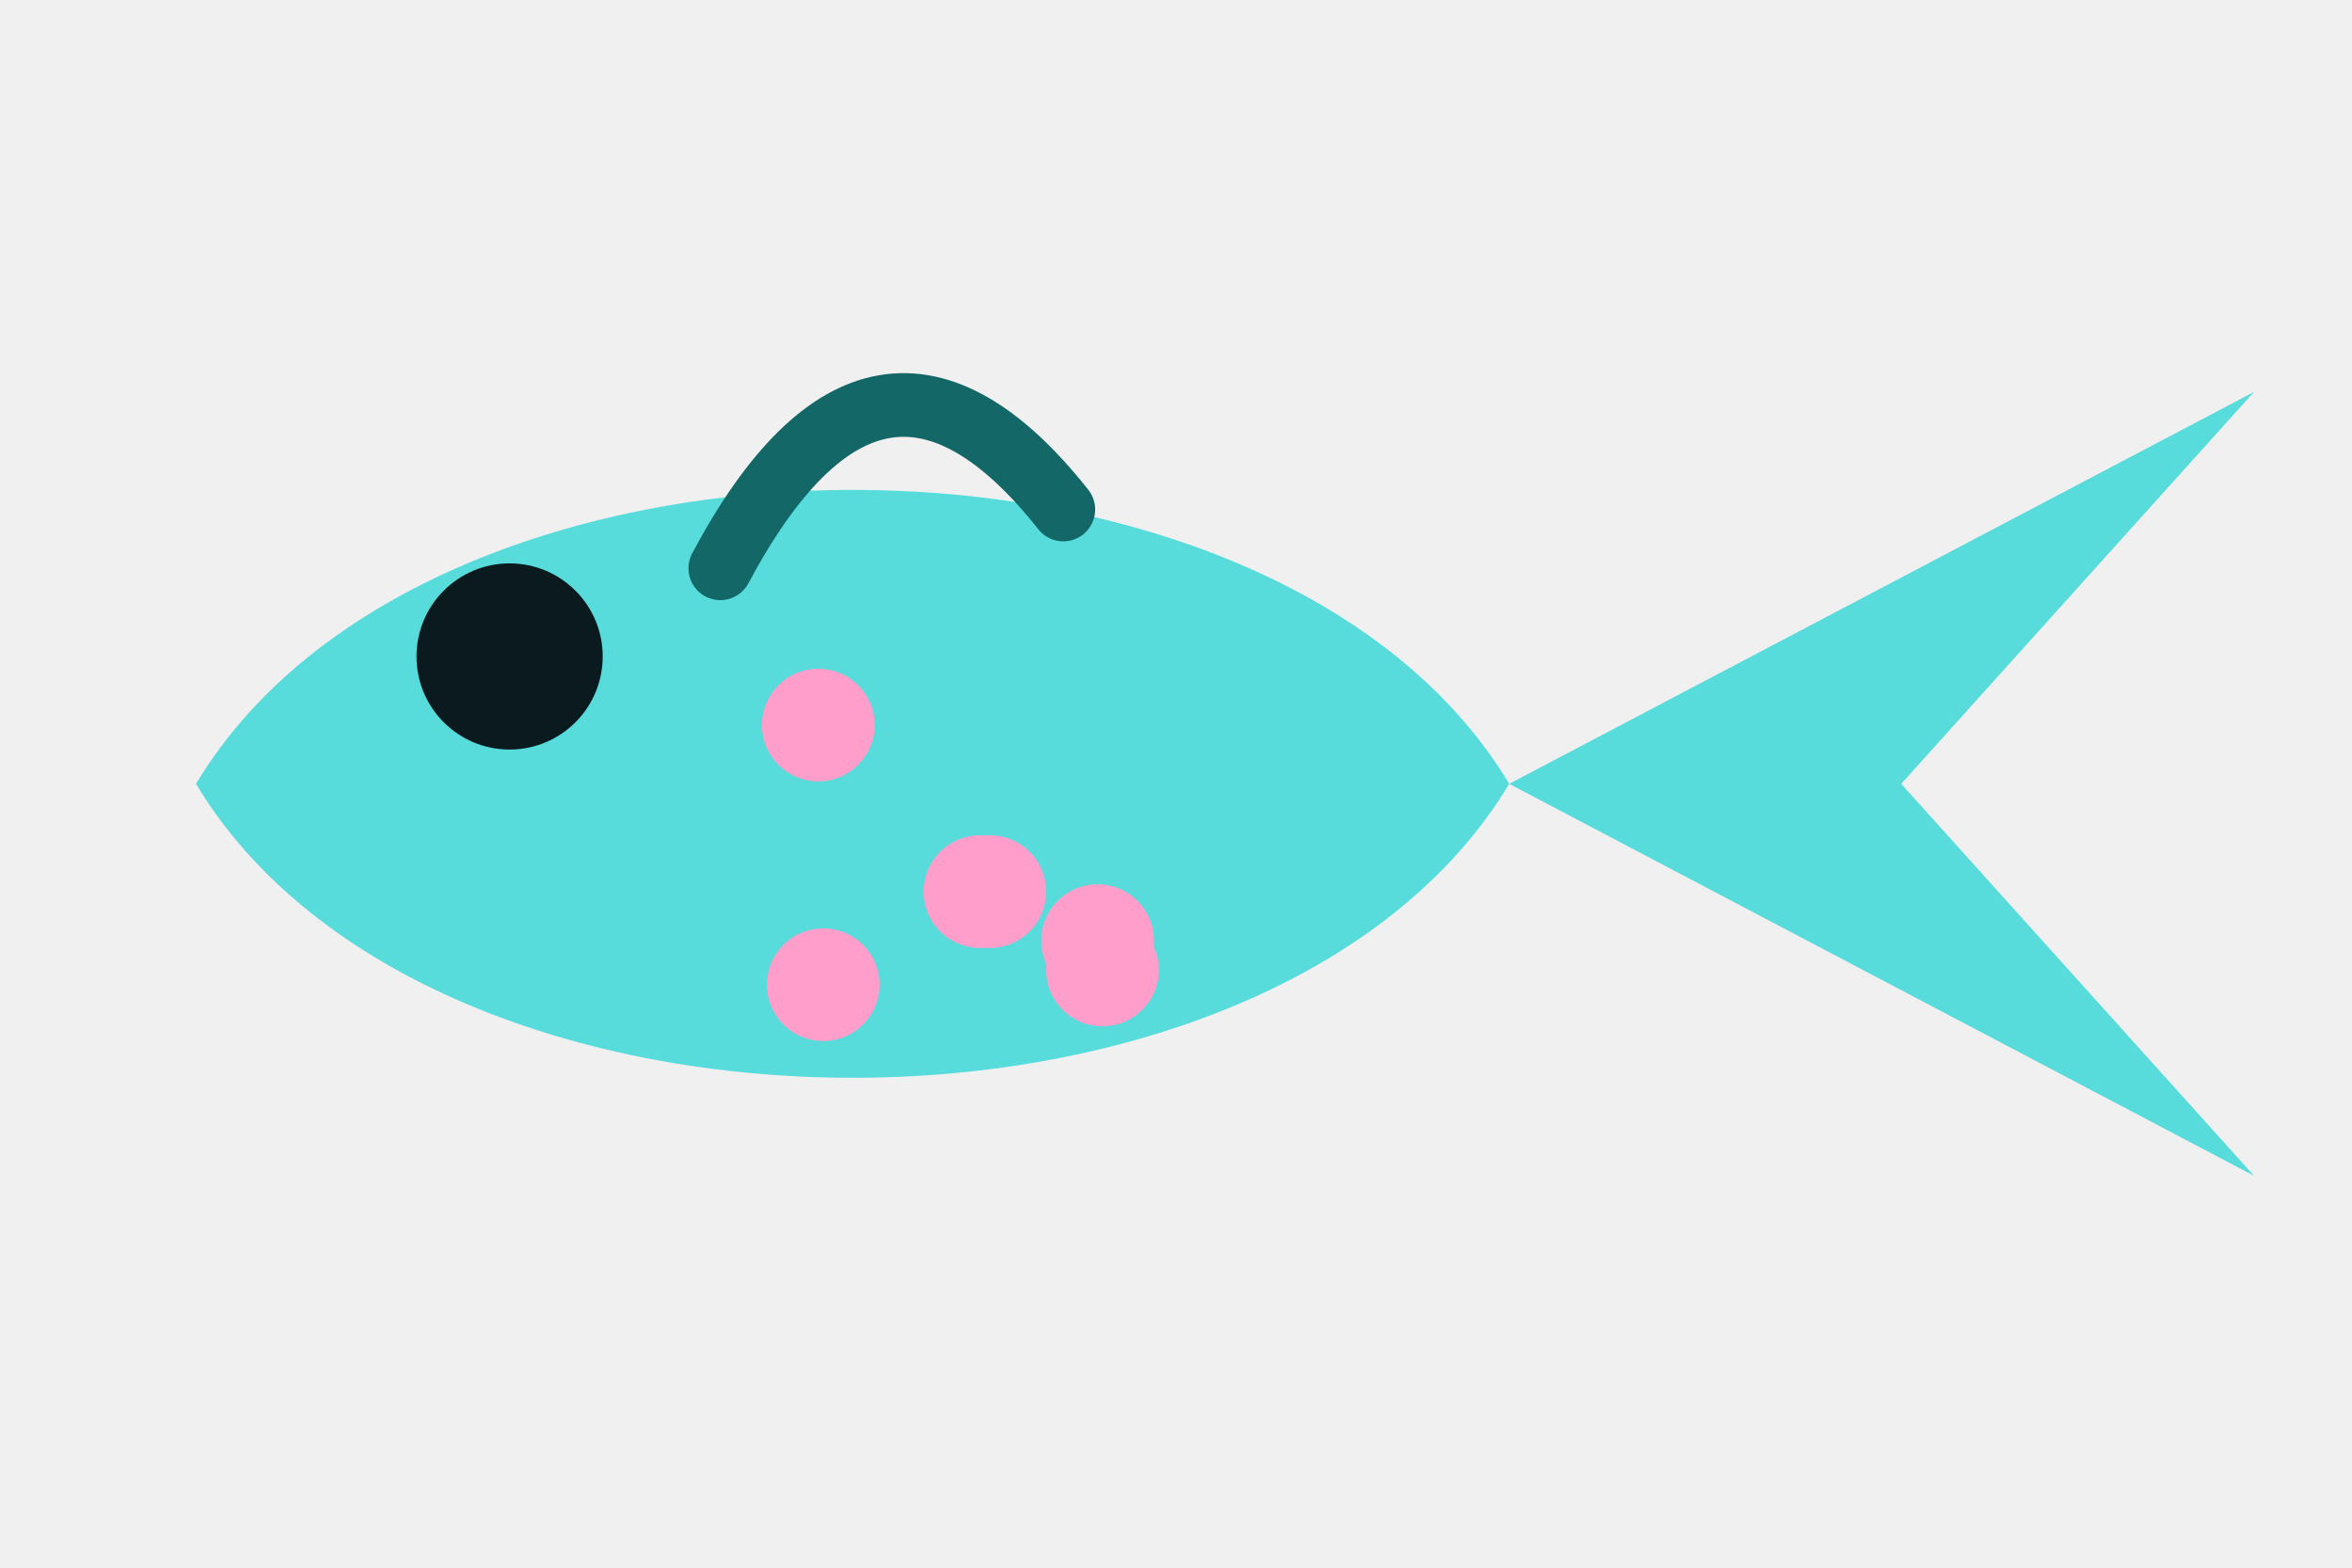
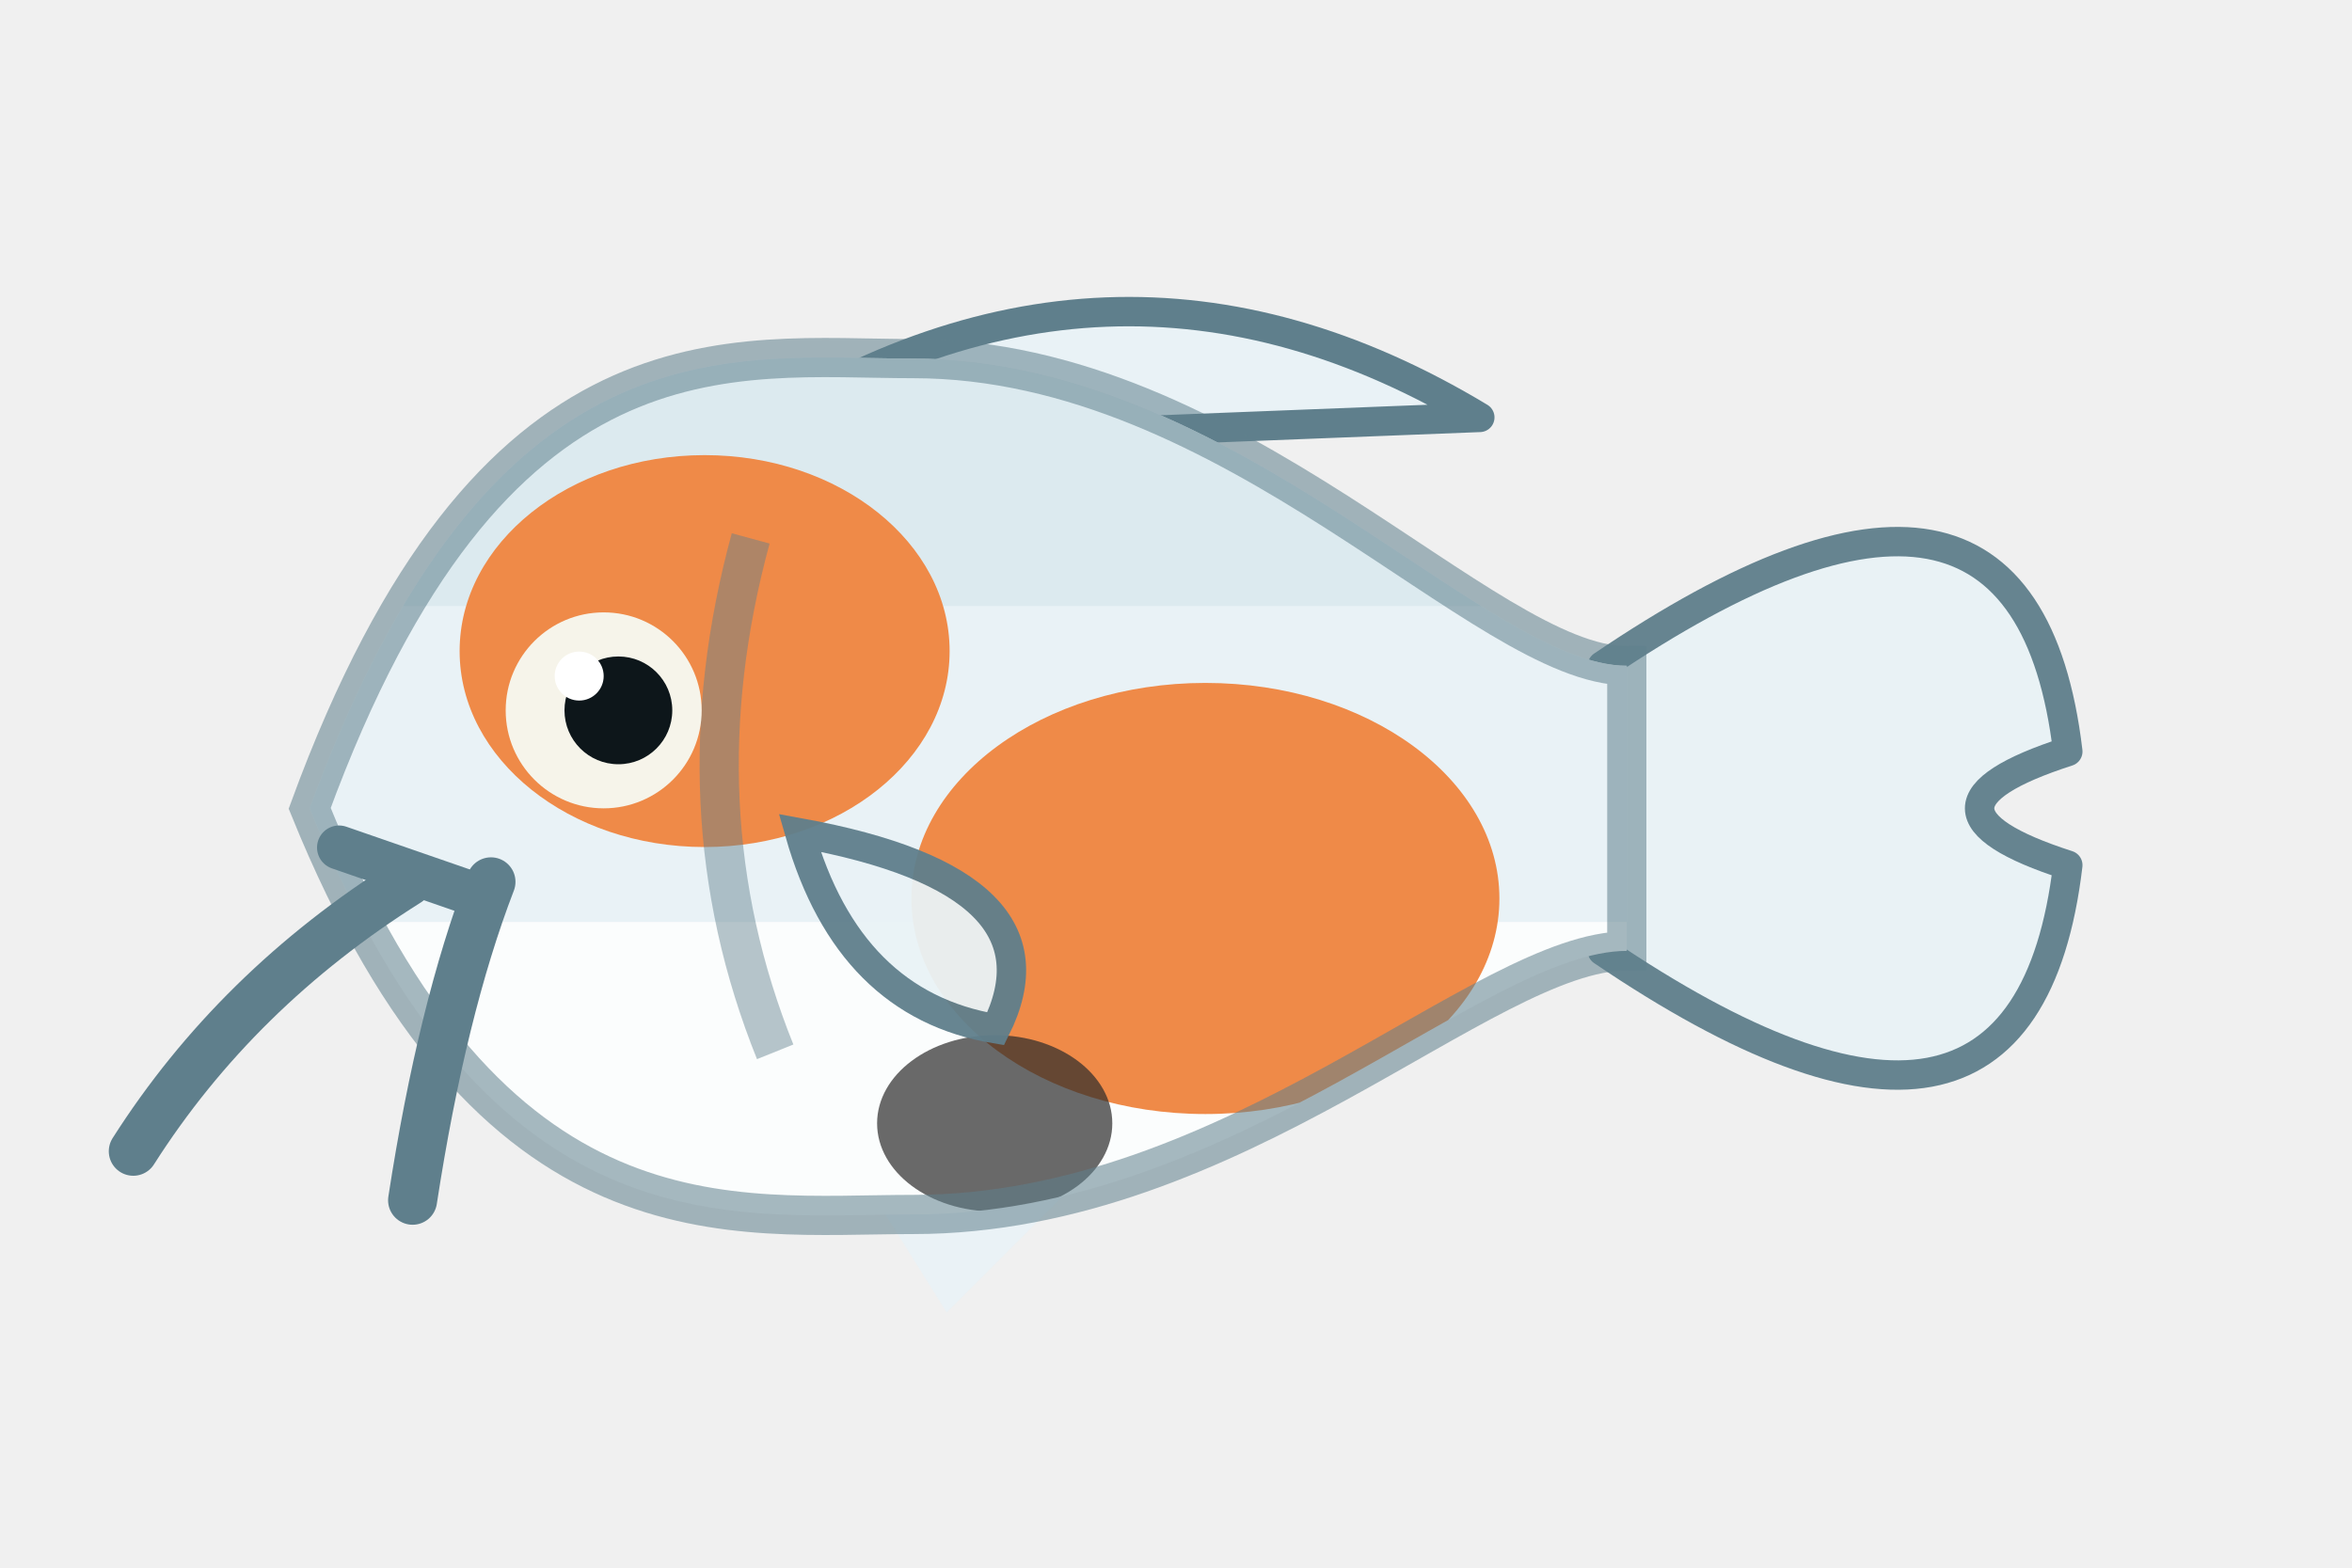
<svg xmlns="http://www.w3.org/2000/svg" viewBox="0 0 48 32">
-   <path d="M30.8 16L46.0 8.0L38.8 16L46.0 24.0z" fill="#57dbdb" />
-   <path d="M4.0 16C8.8 8.0 26.0 8.0 30.8 16C26.0 24.0 8.8 24.0 4.0 16z" fill="#57dbdb" />
-   <circle cx="20.0" cy="18.2" r="1.15" fill="#ff9ecb" />
-   <circle cx="22.4" cy="19.2" r="1.15" fill="#ff9ecb" />
-   <circle cx="16.8" cy="20.1" r="1.15" fill="#ff9ecb" />
-   <circle cx="20.2" cy="18.2" r="1.15" fill="#ff9ecb" />
-   <circle cx="22.5" cy="19.8" r="1.15" fill="#ff9ecb" />
-   <circle cx="16.7" cy="14.8" r="1.15" fill="#ff9ecb" />
-   <path d="M14.7 11.6q3.2 -6.0 7.0 -1.2" stroke="#146767" stroke-width="1.3" fill="none" stroke-linecap="round" />
-   <circle cx="10.4" cy="13.4" r="1.9" fill="#0a1a1e" />
+   <defs>
+     <clipPath id="b">
+       <path d="M6.32,16.5 C10.02,6.4 14.94,7.32 18.64,7.32 C25.19,7.32 30.29,13.59 33.2,13.59 L33.2,19.41 C30.29,19.41 25.19,24.79 18.64,24.79 C14.94,24.79 10.02,25.62 6.32,16.5 Z" />
+     </clipPath>
+   </defs>
+   <path d="M32.7,13.59 Q41.3,7.76 42.2,15.34 Q38.6,16.5 42.2,17.66 Q41.3,25.24 32.7,19.41 Z" fill="#e9f2f6" stroke="#5f7f8c" stroke-width="0.6" stroke-linejoin="round" opacity="0.95" />
+   <path d="M14.94,9.12 Q22.57,3.92 30.2,8.52 Z" fill="#e9f2f6" stroke="#5f7f8c" stroke-width="0.6" stroke-linejoin="round" />
+   <path d="M17.32,23.59 L19.32,26.79 L22.32,23.79 Z" fill="#e9f2f6" opacity="0.9" />
+   <path d="M6.32,16.5 C10.02,6.4 14.94,7.32 18.64,7.32 C25.19,7.32 30.29,13.59 33.2,13.59 L33.2,19.41 C30.29,19.41 25.19,24.79 18.64,24.79 C14.94,24.79 10.02,25.62 6.32,16.5 Z" fill="#fbfdfd" />
+   <g clip-path="url(#b)">
+     <rect x="0" y="0" width="48" height="18.82" fill="#e9f2f6" />
+     <rect x="0" y="0" width="48" height="12.37" fill="#cfe1e8" opacity="0.5" />
+     <ellipse cx="14.38" cy="13.29" rx="5" ry="4" fill="#ef8a48" />
+     <ellipse cx="24.6" cy="18.34" rx="6" ry="4.4" fill="#ef8a48" />
+     <ellipse cx="20.3" cy="22.93" rx="2.4" ry="1.8" fill="#2b2b2b" opacity="0.7" />
+   </g>
+   <path d="M6.32,16.5 C10.02,6.4 14.94,7.32 18.64,7.32 C25.19,7.32 30.29,13.59 33.2,13.59 L33.2,19.41 C30.29,19.41 25.19,24.79 18.64,24.79 C14.94,24.79 10.02,25.62 6.32,16.5 Z" fill="none" stroke="#5f7f8c" stroke-width="0.8" opacity="0.55" />
+   <path d="M15.32,10.99 Q13.82,16.5 15.82,21.47" stroke="#5f7f8c" stroke-width="0.8" fill="none" opacity="0.45" />
+   <path d="M16.32,17 Q21.82,18 20.32,21 Q17.32,20.5 16.32,17 Z" fill="#e9f2f6" stroke="#5f7f8c" stroke-width="0.6" opacity="0.95" />
+   <circle cx="12.32" cy="14.5" r="2" fill="#f6f4ea" />
+   <circle cx="12.62" cy="14.5" r="1.1" fill="#0d161a" />
+   <circle cx="11.82" cy="13.8" r="0.5" fill="#fff" />
+   <path d="M6.92,17.3 l2.6,0.9" stroke="#5f7f8c" stroke-width="0.9" fill="none" stroke-linecap="round" />
+   <path d="M8.32,18 q-3.5,2.2 -5.6,5.5" stroke="#5f7f8c" stroke-width="1" fill="none" stroke-linecap="round" />
+   <path d="M10.02,18 q-1,2.6 -1.6,6.5" stroke="#5f7f8c" stroke-width="1" fill="none" stroke-linecap="round" />
</svg>
